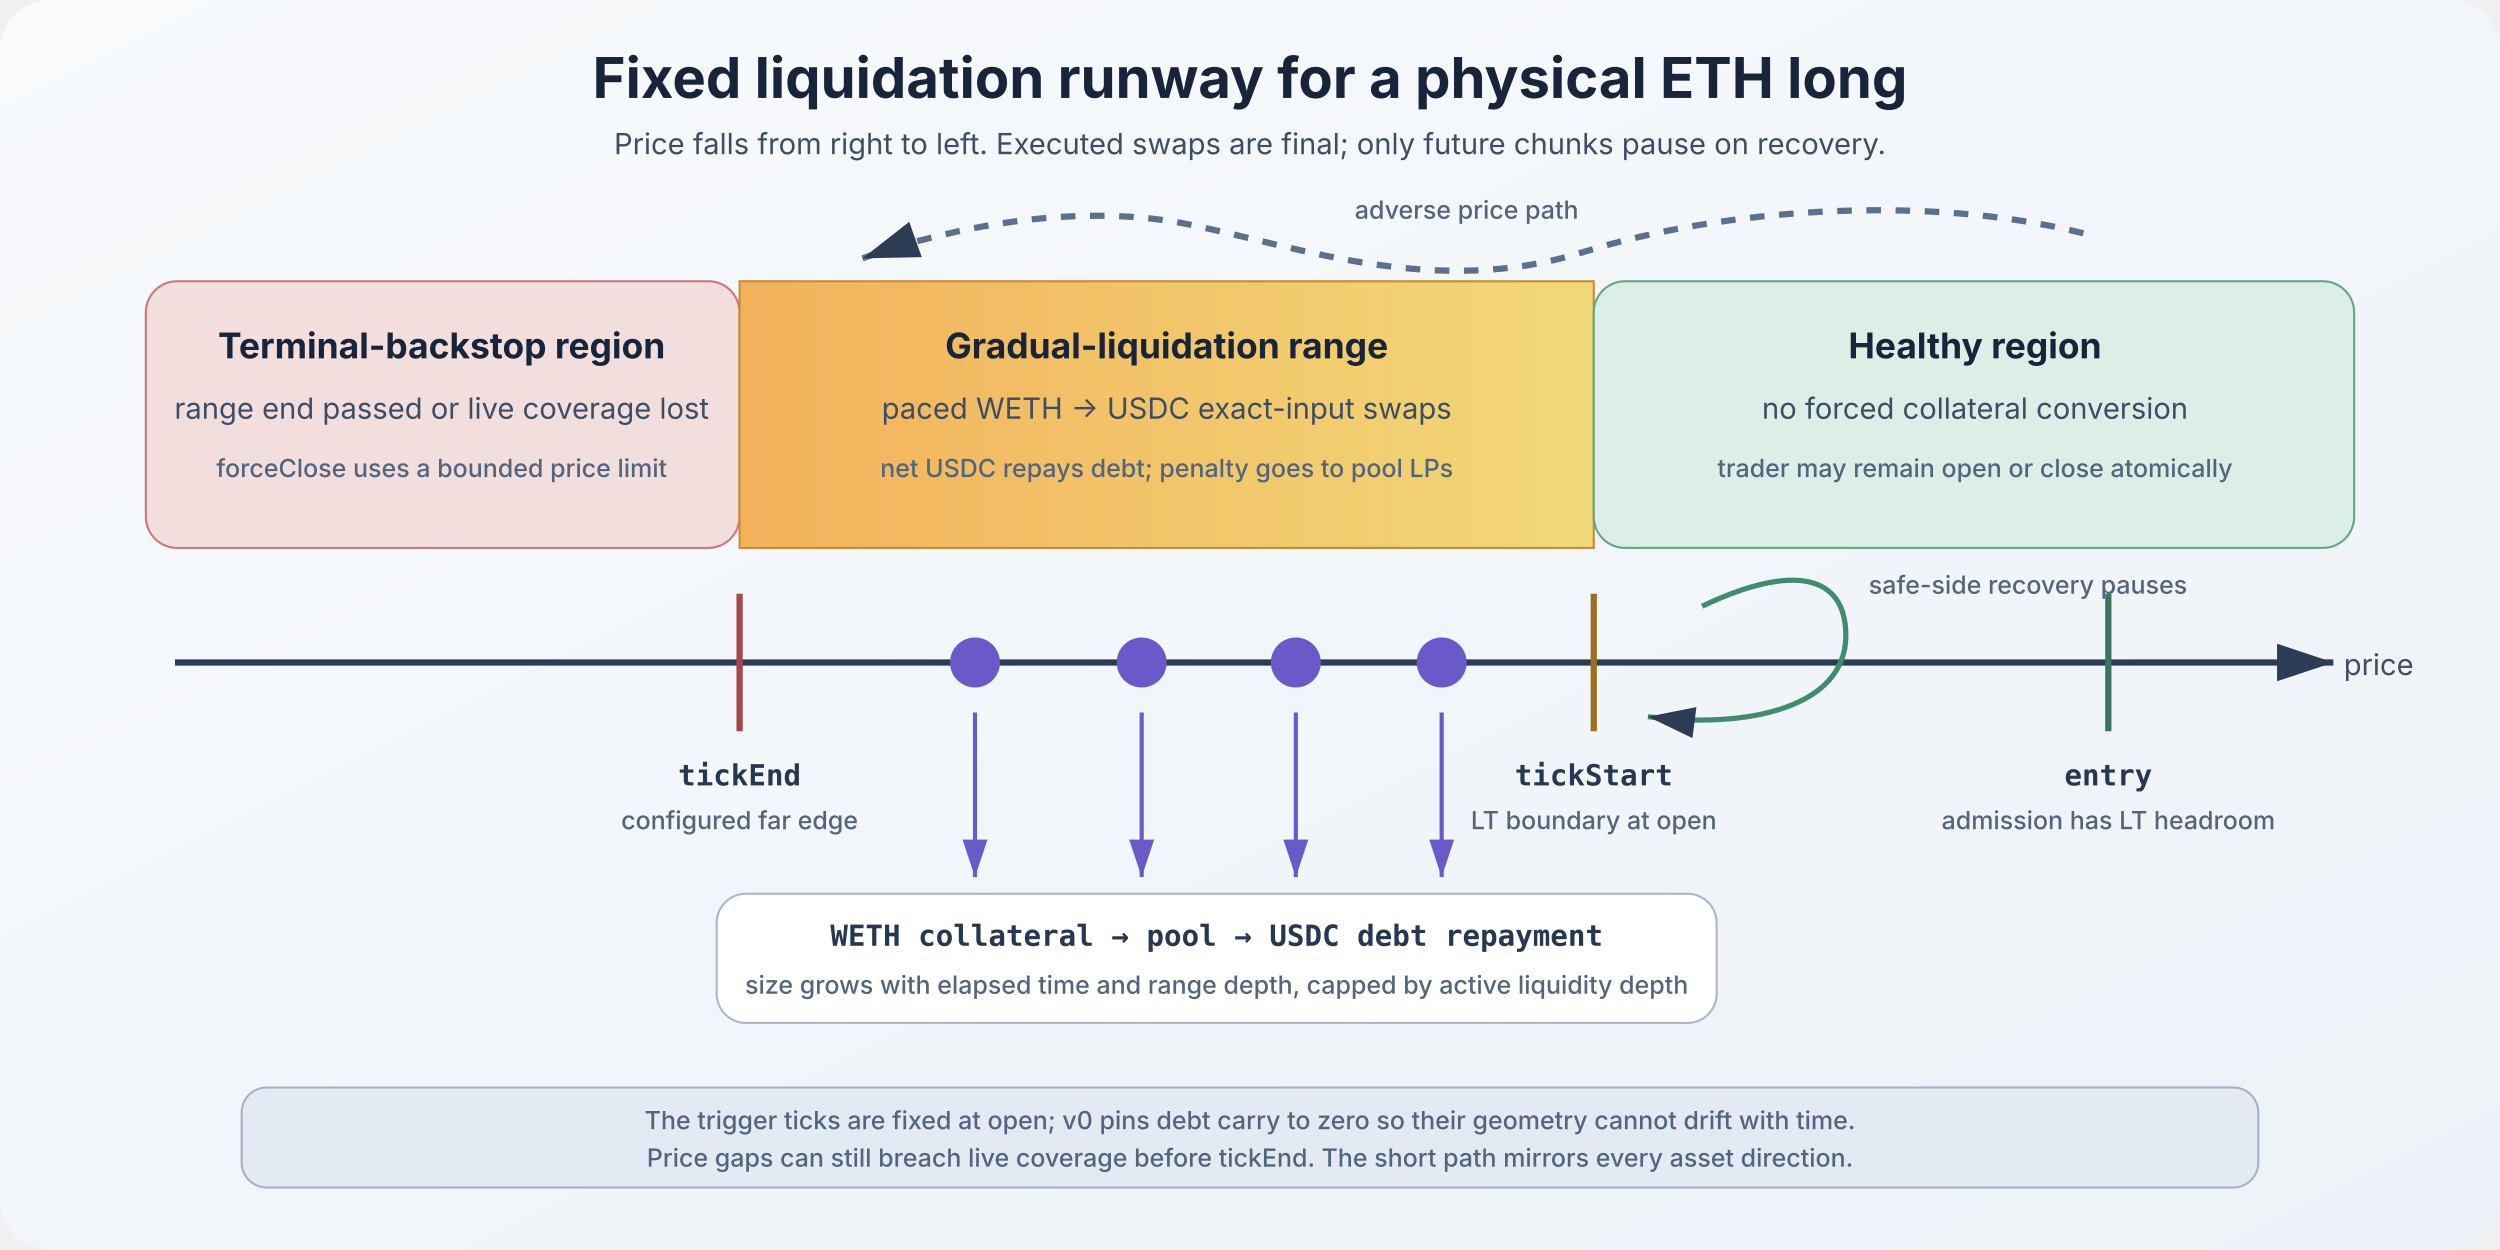
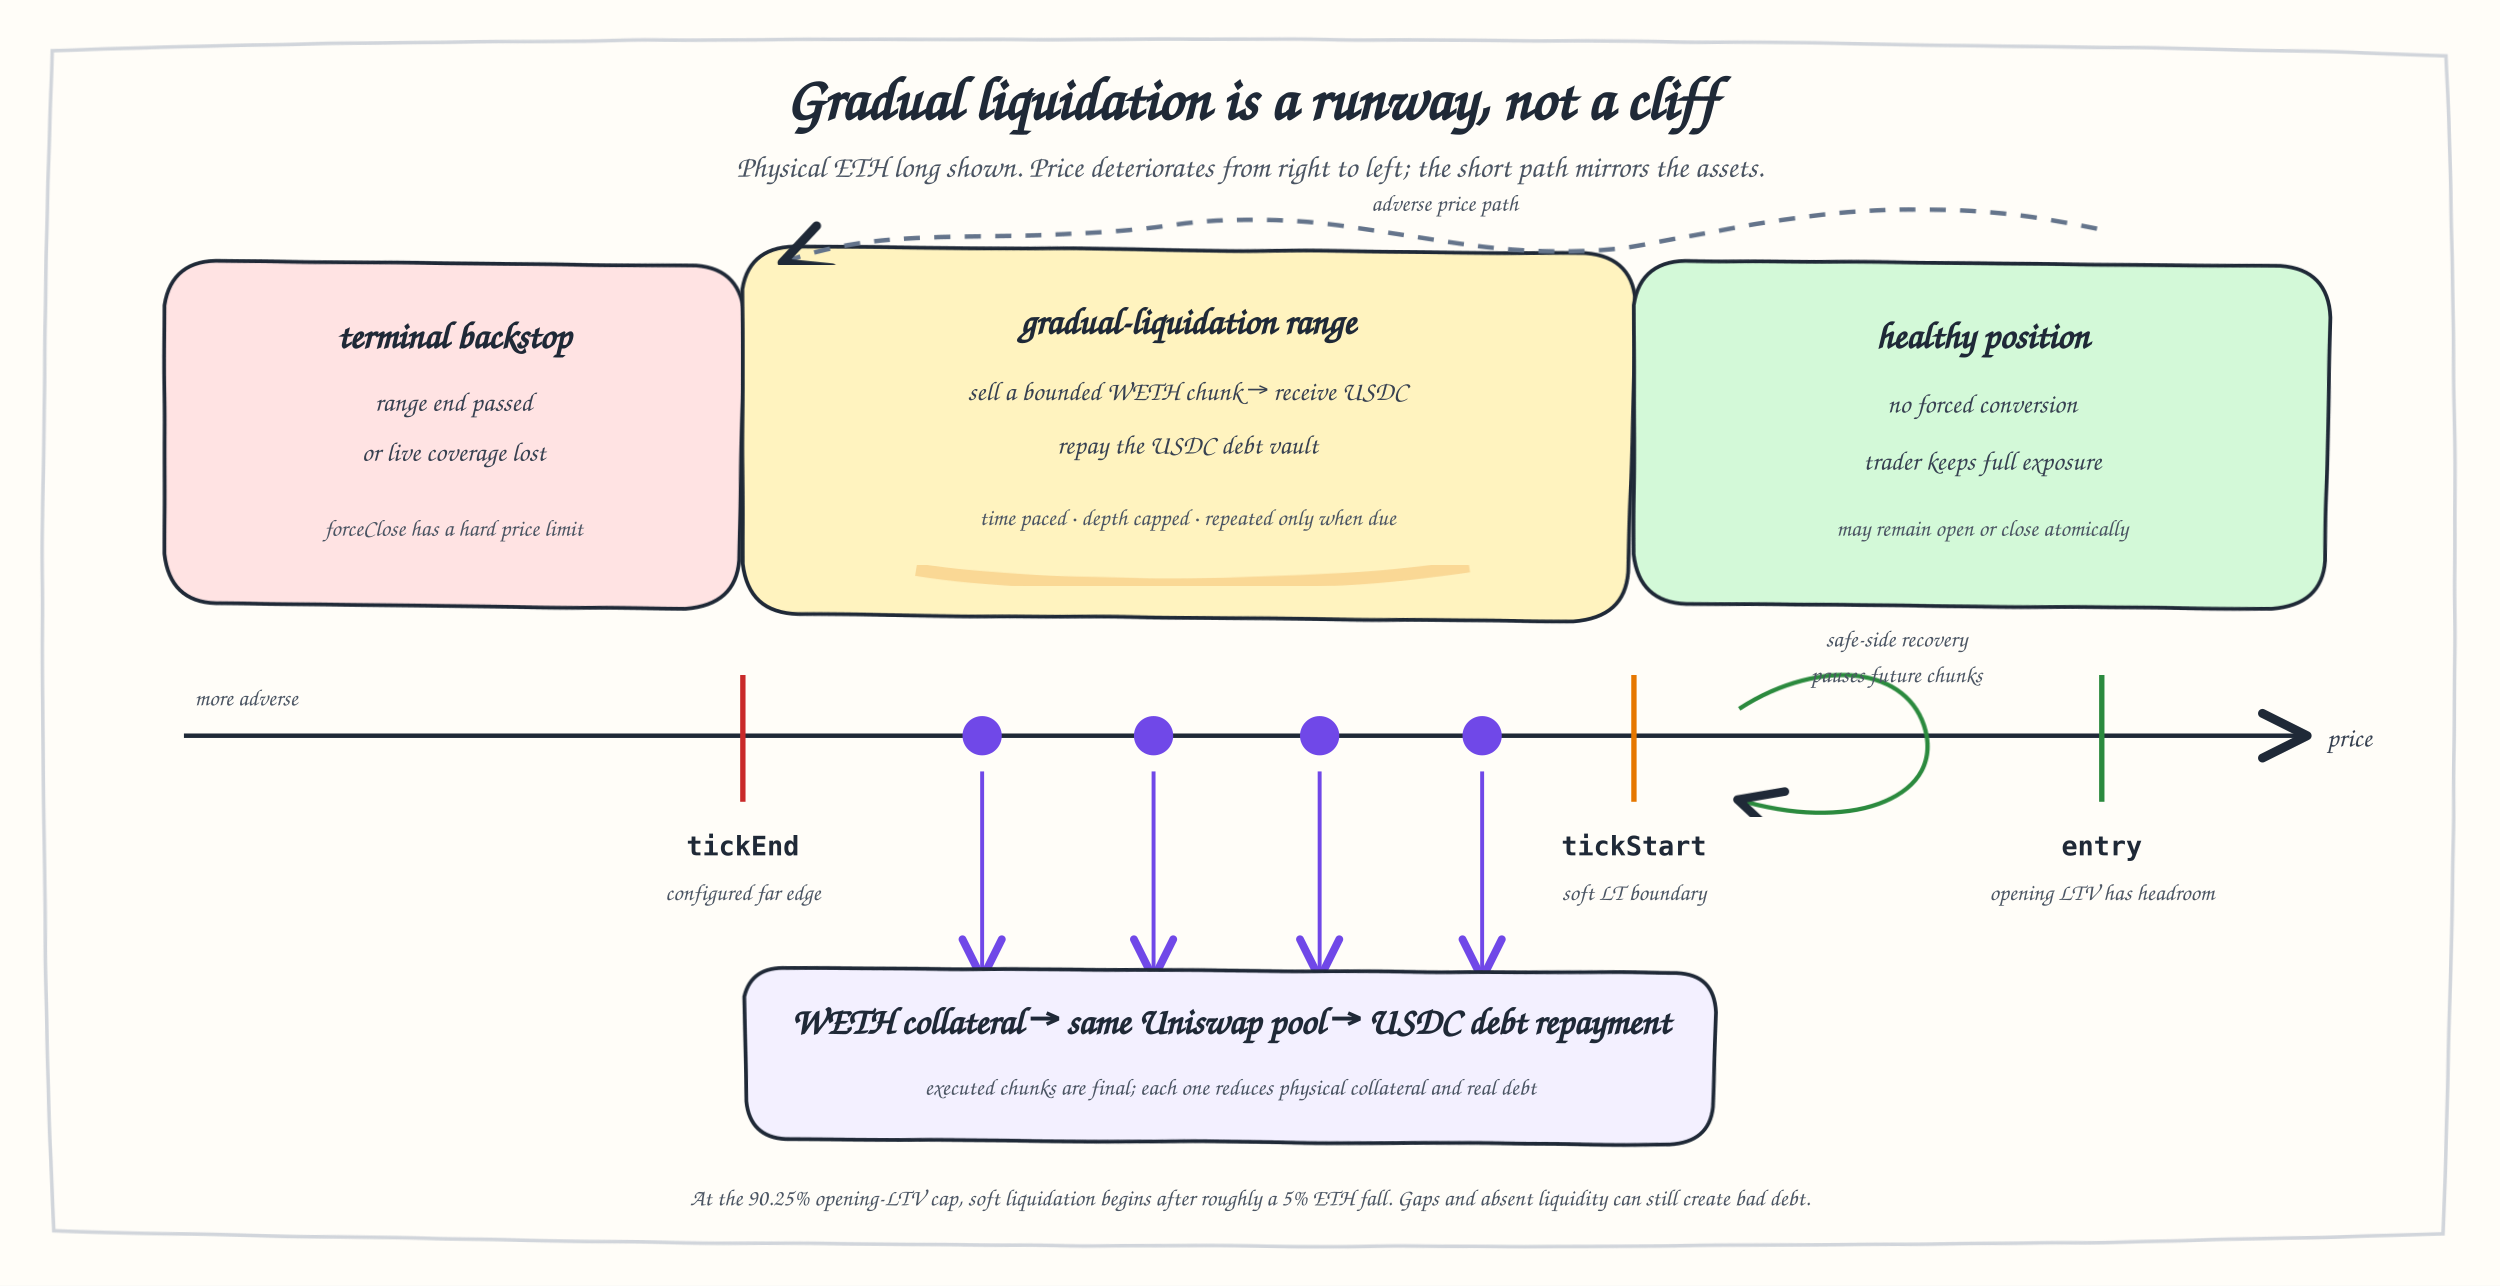
- <svg xmlns="http://www.w3.org/2000/svg" width="1200" height="600" viewBox="0 0 1200 600" role="img" aria-labelledby="title desc">
+ <svg xmlns="http://www.w3.org/2000/svg" width="1400" height="720" viewBox="0 0 1400 720" role="img" aria-labelledby="title desc">
  <defs>
-     <linearGradient id="bg" x1="0" y1="0" x2="1" y2="1">
-       <stop offset="0" stop-color="#f8fafc" />
-       <stop offset="1" stop-color="#edf2f8" />
-     </linearGradient>
-     <linearGradient id="range" x1="0" y1="0" x2="1" y2="0">
-       <stop offset="0" stop-color="#f3b15c" />
-       <stop offset="1" stop-color="#f1d977" />
-     </linearGradient>
-     <marker id="darkArrow" markerWidth="10" markerHeight="10" refX="9" refY="3" orient="auto" markerUnits="strokeWidth">
-       <path d="M0,0 L0,6 L9,3 z" fill="#2c3c55" />
+     <filter id="rough" x="-3%" y="-3%" width="106%" height="106%">
+       <feTurbulence type="fractalNoise" baseFrequency="0.014" numOctaves="2" seed="41" result="noise" />
+       <feDisplacementMap in="SourceGraphic" in2="noise" scale="1.35" xChannelSelector="R" yChannelSelector="G" />
+     </filter>
+     <marker id="arrow-dark" markerWidth="14" markerHeight="14" refX="11" refY="6" orient="auto">
+       <path d="M1 1 L11 6 L1 11" fill="none" stroke="#1f2937" stroke-width="2" stroke-linecap="round" stroke-linejoin="round" />
    </marker>
-     <marker id="violetArrow" markerWidth="10" markerHeight="10" refX="9" refY="3" orient="auto" markerUnits="strokeWidth">
-       <path d="M0,0 L0,6 L9,3 z" fill="#6959c9" />
+     <marker id="arrow-purple" markerWidth="14" markerHeight="14" refX="11" refY="6" orient="auto">
+       <path d="M1 1 L11 6 L1 11" fill="none" stroke="#7048e8" stroke-width="2" stroke-linecap="round" stroke-linejoin="round" />
    </marker>
    <style>
-       .title { font: 700 27px Inter, ui-sans-serif, system-ui, sans-serif; fill: #17243a; }
-       .heading { font: 700 17px Inter, ui-sans-serif, system-ui, sans-serif; fill: #17243a; }
-       .body { font: 400 14px Inter, ui-sans-serif, system-ui, sans-serif; fill: #3c4d65; }
-       .small { font: 500 12px Inter, ui-sans-serif, system-ui, sans-serif; fill: #53657e; }
-       .mono { font: 650 14px ui-monospace, SFMono-Regular, Menlo, monospace; fill: #263851; }
+       .paper { fill: #fffdf8; }
+       .title { font: 700 34px "Virgil", "Comic Sans MS", "Segoe Print", cursive; fill: #1f2937; }
+       .subtitle { font: 400 17px "Virgil", "Comic Sans MS", "Segoe Print", cursive; fill: #4b5563; }
+       .h1 { font: 700 21px "Virgil", "Comic Sans MS", "Segoe Print", cursive; fill: #1f2937; }
+       .body { font: 400 15px "Virgil", "Comic Sans MS", "Segoe Print", cursive; fill: #374151; }
+       .small { font: 400 13px "Virgil", "Comic Sans MS", "Segoe Print", cursive; fill: #4b5563; }
+       .mono { font: 650 15px "Cascadia Code", "SFMono-Regular", monospace; fill: #1f2937; }
+       .box { stroke: #1f2937; stroke-width: 2.1; stroke-linecap: round; stroke-linejoin: round; filter: url(#rough); }
    </style>
  </defs>
-   <rect width="1200" height="600" rx="24" fill="url(#bg)" />
-   <text x="600" y="47" text-anchor="middle" class="title">Fixed liquidation runway for a physical ETH long</text>
-   <text x="600" y="74" text-anchor="middle" class="body">Price falls from right to left. Executed swaps are final; only future chunks pause on recovery.</text>
-   <rect x="70" y="135" width="285" height="128" rx="15" fill="#f3dede" stroke="#cc7777" />
-   <rect x="355" y="135" width="410" height="128" fill="url(#range)" stroke="#c58c38" />
-   <rect x="765" y="135" width="365" height="128" rx="15" fill="#dcefe7" stroke="#66a486" />
-   <text x="212" y="172" text-anchor="middle" class="heading">Terminal-backstop region</text>
-   <text x="212" y="201" text-anchor="middle" class="body">range end passed or live coverage lost</text>
-   <text x="212" y="229" text-anchor="middle" class="small">forceClose uses a bounded price limit</text>
-   <text x="560" y="172" text-anchor="middle" class="heading">Gradual-liquidation range</text>
-   <text x="560" y="201" text-anchor="middle" class="body">paced WETH → USDC exact-input swaps</text>
-   <text x="560" y="229" text-anchor="middle" class="small">net USDC repays debt; penalty goes to pool LPs</text>
-   <text x="948" y="172" text-anchor="middle" class="heading">Healthy region</text>
-   <text x="948" y="201" text-anchor="middle" class="body">no forced collateral conversion</text>
-   <text x="948" y="229" text-anchor="middle" class="small">trader may remain open or close atomically</text>
-   <line x1="84" y1="318" x2="1120" y2="318" stroke="#2c3c55" stroke-width="3" marker-end="url(#darkArrow)" />
-   <text x="1125" y="324" class="body">price</text>
-   <line x1="355" y1="285" x2="355" y2="351" stroke="#a44747" stroke-width="3" />
-   <line x1="765" y1="285" x2="765" y2="351" stroke="#9a701f" stroke-width="3" />
-   <line x1="1012" y1="285" x2="1012" y2="351" stroke="#39765b" stroke-width="3" />
-   <text x="355" y="377" text-anchor="middle" class="mono">tickEnd</text>
-   <text x="355" y="398" text-anchor="middle" class="small">configured far edge</text>
-   <text x="765" y="377" text-anchor="middle" class="mono">tickStart</text>
-   <text x="765" y="398" text-anchor="middle" class="small">LT boundary at open</text>
-   <text x="1012" y="377" text-anchor="middle" class="mono">entry</text>
-   <text x="1012" y="398" text-anchor="middle" class="small">admission has LT headroom</text>
-   <path d="M1000 112 C925 93 827 100 760 121 C690 143 625 119 572 108 C520 97 459 108 414 124" fill="none" stroke="#5b6f8e" stroke-width="3" stroke-dasharray="7 7" marker-end="url(#darkArrow)" />
-   <text x="704" y="105" text-anchor="middle" class="small">adverse price path</text>
-   <g>
-     <circle cx="692" cy="318" r="12" fill="#6959c9" />
-     <circle cx="622" cy="318" r="12" fill="#6959c9" />
-     <circle cx="548" cy="318" r="12" fill="#6959c9" />
-     <circle cx="468" cy="318" r="12" fill="#6959c9" />
-     <path d="M692 342 V421" stroke="#6959c9" stroke-width="2" marker-end="url(#violetArrow)" />
-     <path d="M622 342 V421" stroke="#6959c9" stroke-width="2" marker-end="url(#violetArrow)" />
-     <path d="M548 342 V421" stroke="#6959c9" stroke-width="2" marker-end="url(#violetArrow)" />
-     <path d="M468 342 V421" stroke="#6959c9" stroke-width="2" marker-end="url(#violetArrow)" />
-   </g>
-   <rect x="344" y="429" width="480" height="62" rx="14" fill="#ffffff" stroke="#aab7ca" />
-   <text x="584" y="454" text-anchor="middle" class="mono">WETH collateral → pool → USDC debt repayment</text>
-   <text x="584" y="477" text-anchor="middle" class="small">size grows with elapsed time and range depth, capped by active liquidity depth</text>
-   <path d="M817 291 C861 270 886 276 886 305 C886 340 838 350 791 344" fill="none" stroke="#3f8d6c" stroke-width="2.5" marker-end="url(#darkArrow)" />
-   <text x="897" y="285" class="small">safe-side recovery pauses</text>
-   <rect x="116" y="522" width="968" height="48" rx="12" fill="#e4eaf3" stroke="#a5b2c5" />
-   <text x="600" y="542" text-anchor="middle" class="small">The trigger ticks are fixed at open; v0 pins debt carry to zero so their geometry cannot drift with time.</text>
-   <text x="600" y="560" text-anchor="middle" class="small">Price gaps can still breach live coverage before tickEnd. The short path mirrors every asset direction.</text>
+   <rect width="1400" height="720" class="paper" />
+   <path d="M29 28 C330 18 1065 21 1370 31 C1378 211 1375 526 1368 691 C1045 702 350 699 30 689 C22 514 22 213 29 28 Z" fill="none" stroke="#d1d5db" stroke-width="2" filter="url(#rough)" />
+   <text x="700" y="67" text-anchor="middle" class="title">Gradual liquidation is a runway, not a cliff</text>
+   <text x="700" y="99" text-anchor="middle" class="subtitle">Physical ETH long shown. Price deteriorates from right to left; the short path mirrors the assets.</text>
+   <path d="M92 171 Q96 145 124 146 L390 149 Q416 151 417 178 L414 314 Q412 339 384 341 L121 338 Q95 337 92 310 Z" fill="#ffe3e3" class="box" />
+   <text x="254" y="195" text-anchor="middle" class="h1">terminal backstop</text>
+   <text x="254" y="230" text-anchor="middle" class="body">range end passed</text>
+   <text x="254" y="258" text-anchor="middle" class="body">or live coverage lost</text>
+   <text x="254" y="300" text-anchor="middle" class="small">forceClose has a hard price limit</text>
+   <path d="M416 162 Q420 137 448 138 L888 142 Q916 144 916 172 L912 320 Q910 346 881 348 L447 344 Q419 343 416 316 Z" fill="#fff3bf" class="box" />
+   <text x="665" y="187" text-anchor="middle" class="h1">gradual-liquidation range</text>
+   <text x="665" y="224" text-anchor="middle" class="body">sell a bounded WETH chunk → receive USDC</text>
+   <text x="665" y="254" text-anchor="middle" class="body">repay the USDC debt vault</text>
+   <text x="665" y="294" text-anchor="middle" class="small">time paced · depth capped · repeated only when due</text>
+   <path d="M513 319 C588 331 742 330 823 317" fill="none" stroke="#e67700" stroke-width="7" opacity=".22" filter="url(#rough)" />
+   <path d="M915 171 Q919 145 947 146 L1277 149 Q1304 151 1305 178 L1302 314 Q1300 339 1272 341 L944 338 Q918 337 915 310 Z" fill="#d3f9d8" class="box" />
+   <text x="1110" y="195" text-anchor="middle" class="h1">healthy position</text>
+   <text x="1110" y="231" text-anchor="middle" class="body">no forced conversion</text>
+   <text x="1110" y="263" text-anchor="middle" class="body">trader keeps full exposure</text>
+   <text x="1110" y="300" text-anchor="middle" class="small">may remain open or close atomically</text>
+   <line x1="103" y1="412" x2="1292" y2="412" stroke="#1f2937" stroke-width="2.5" marker-end="url(#arrow-dark)" />
+   <text x="1303" y="418" class="body">price</text>
+   <text x="109" y="395" class="small">more adverse</text>
+   <line x1="416" y1="378" x2="416" y2="449" stroke="#c92a2a" stroke-width="3" />
+   <line x1="915" y1="378" x2="915" y2="449" stroke="#e67700" stroke-width="3" />
+   <line x1="1177" y1="378" x2="1177" y2="449" stroke="#2b8a3e" stroke-width="3" />
+   <text x="416" y="479" text-anchor="middle" class="mono">tickEnd</text>
+   <text x="416" y="504" text-anchor="middle" class="small">configured far edge</text>
+   <text x="915" y="479" text-anchor="middle" class="mono">tickStart</text>
+   <text x="915" y="504" text-anchor="middle" class="small">soft LT boundary</text>
+   <text x="1177" y="479" text-anchor="middle" class="mono">entry</text>
+   <text x="1177" y="504" text-anchor="middle" class="small">opening LTV has headroom</text>
+   <path d="M1174 128 C1075 107 1007 120 921 137 C834 154 749 111 655 126 C573 139 502 123 438 147" fill="none" stroke="#64748b" stroke-width="2.5" stroke-dasharray="9 8" marker-end="url(#arrow-dark)" filter="url(#rough)" />
+   <text x="809" y="118" text-anchor="middle" class="small">adverse price path</text>
+   <circle cx="830" cy="412" r="11" fill="#7048e8" />
+   <circle cx="739" cy="412" r="11" fill="#7048e8" />
+   <circle cx="646" cy="412" r="11" fill="#7048e8" />
+   <circle cx="550" cy="412" r="11" fill="#7048e8" />
+   <path d="M830 432 L830 548" fill="none" stroke="#7048e8" stroke-width="2.2" marker-end="url(#arrow-purple)" />
+   <path d="M739 432 L739 548" fill="none" stroke="#7048e8" stroke-width="2.2" marker-end="url(#arrow-purple)" />
+   <path d="M646 432 L646 548" fill="none" stroke="#7048e8" stroke-width="2.2" marker-end="url(#arrow-purple)" />
+   <path d="M550 432 L550 548" fill="none" stroke="#7048e8" stroke-width="2.2" marker-end="url(#arrow-purple)" />
+   <path d="M417 558 Q421 541 441 542 L939 545 Q960 546 961 567 L959 620 Q957 640 935 641 L440 638 Q420 637 418 617 Z" fill="#f3f0ff" class="box" />
+   <text x="689" y="579" text-anchor="middle" class="h1">WETH collateral → same Uniswap pool → USDC debt repayment</text>
+   <text x="689" y="613" text-anchor="middle" class="small">executed chunks are final; each one reduces physical collateral and real debt</text>
+   <path d="M974 397 C1022 366 1069 374 1078 409 C1088 449 1034 466 973 448" fill="none" stroke="#2b8a3e" stroke-width="2.4" marker-end="url(#arrow-dark)" filter="url(#rough)" />
+   <text x="1062" y="362" text-anchor="middle" class="small">safe-side recovery</text>
+   <text x="1062" y="382" text-anchor="middle" class="small">pauses future chunks</text>
+   <text x="700" y="675" text-anchor="middle" class="small">At the 90.25% opening-LTV cap, soft liquidation begins after roughly a 5% ETH fall. Gaps and absent liquidity can still create bad debt.</text>
</svg>
